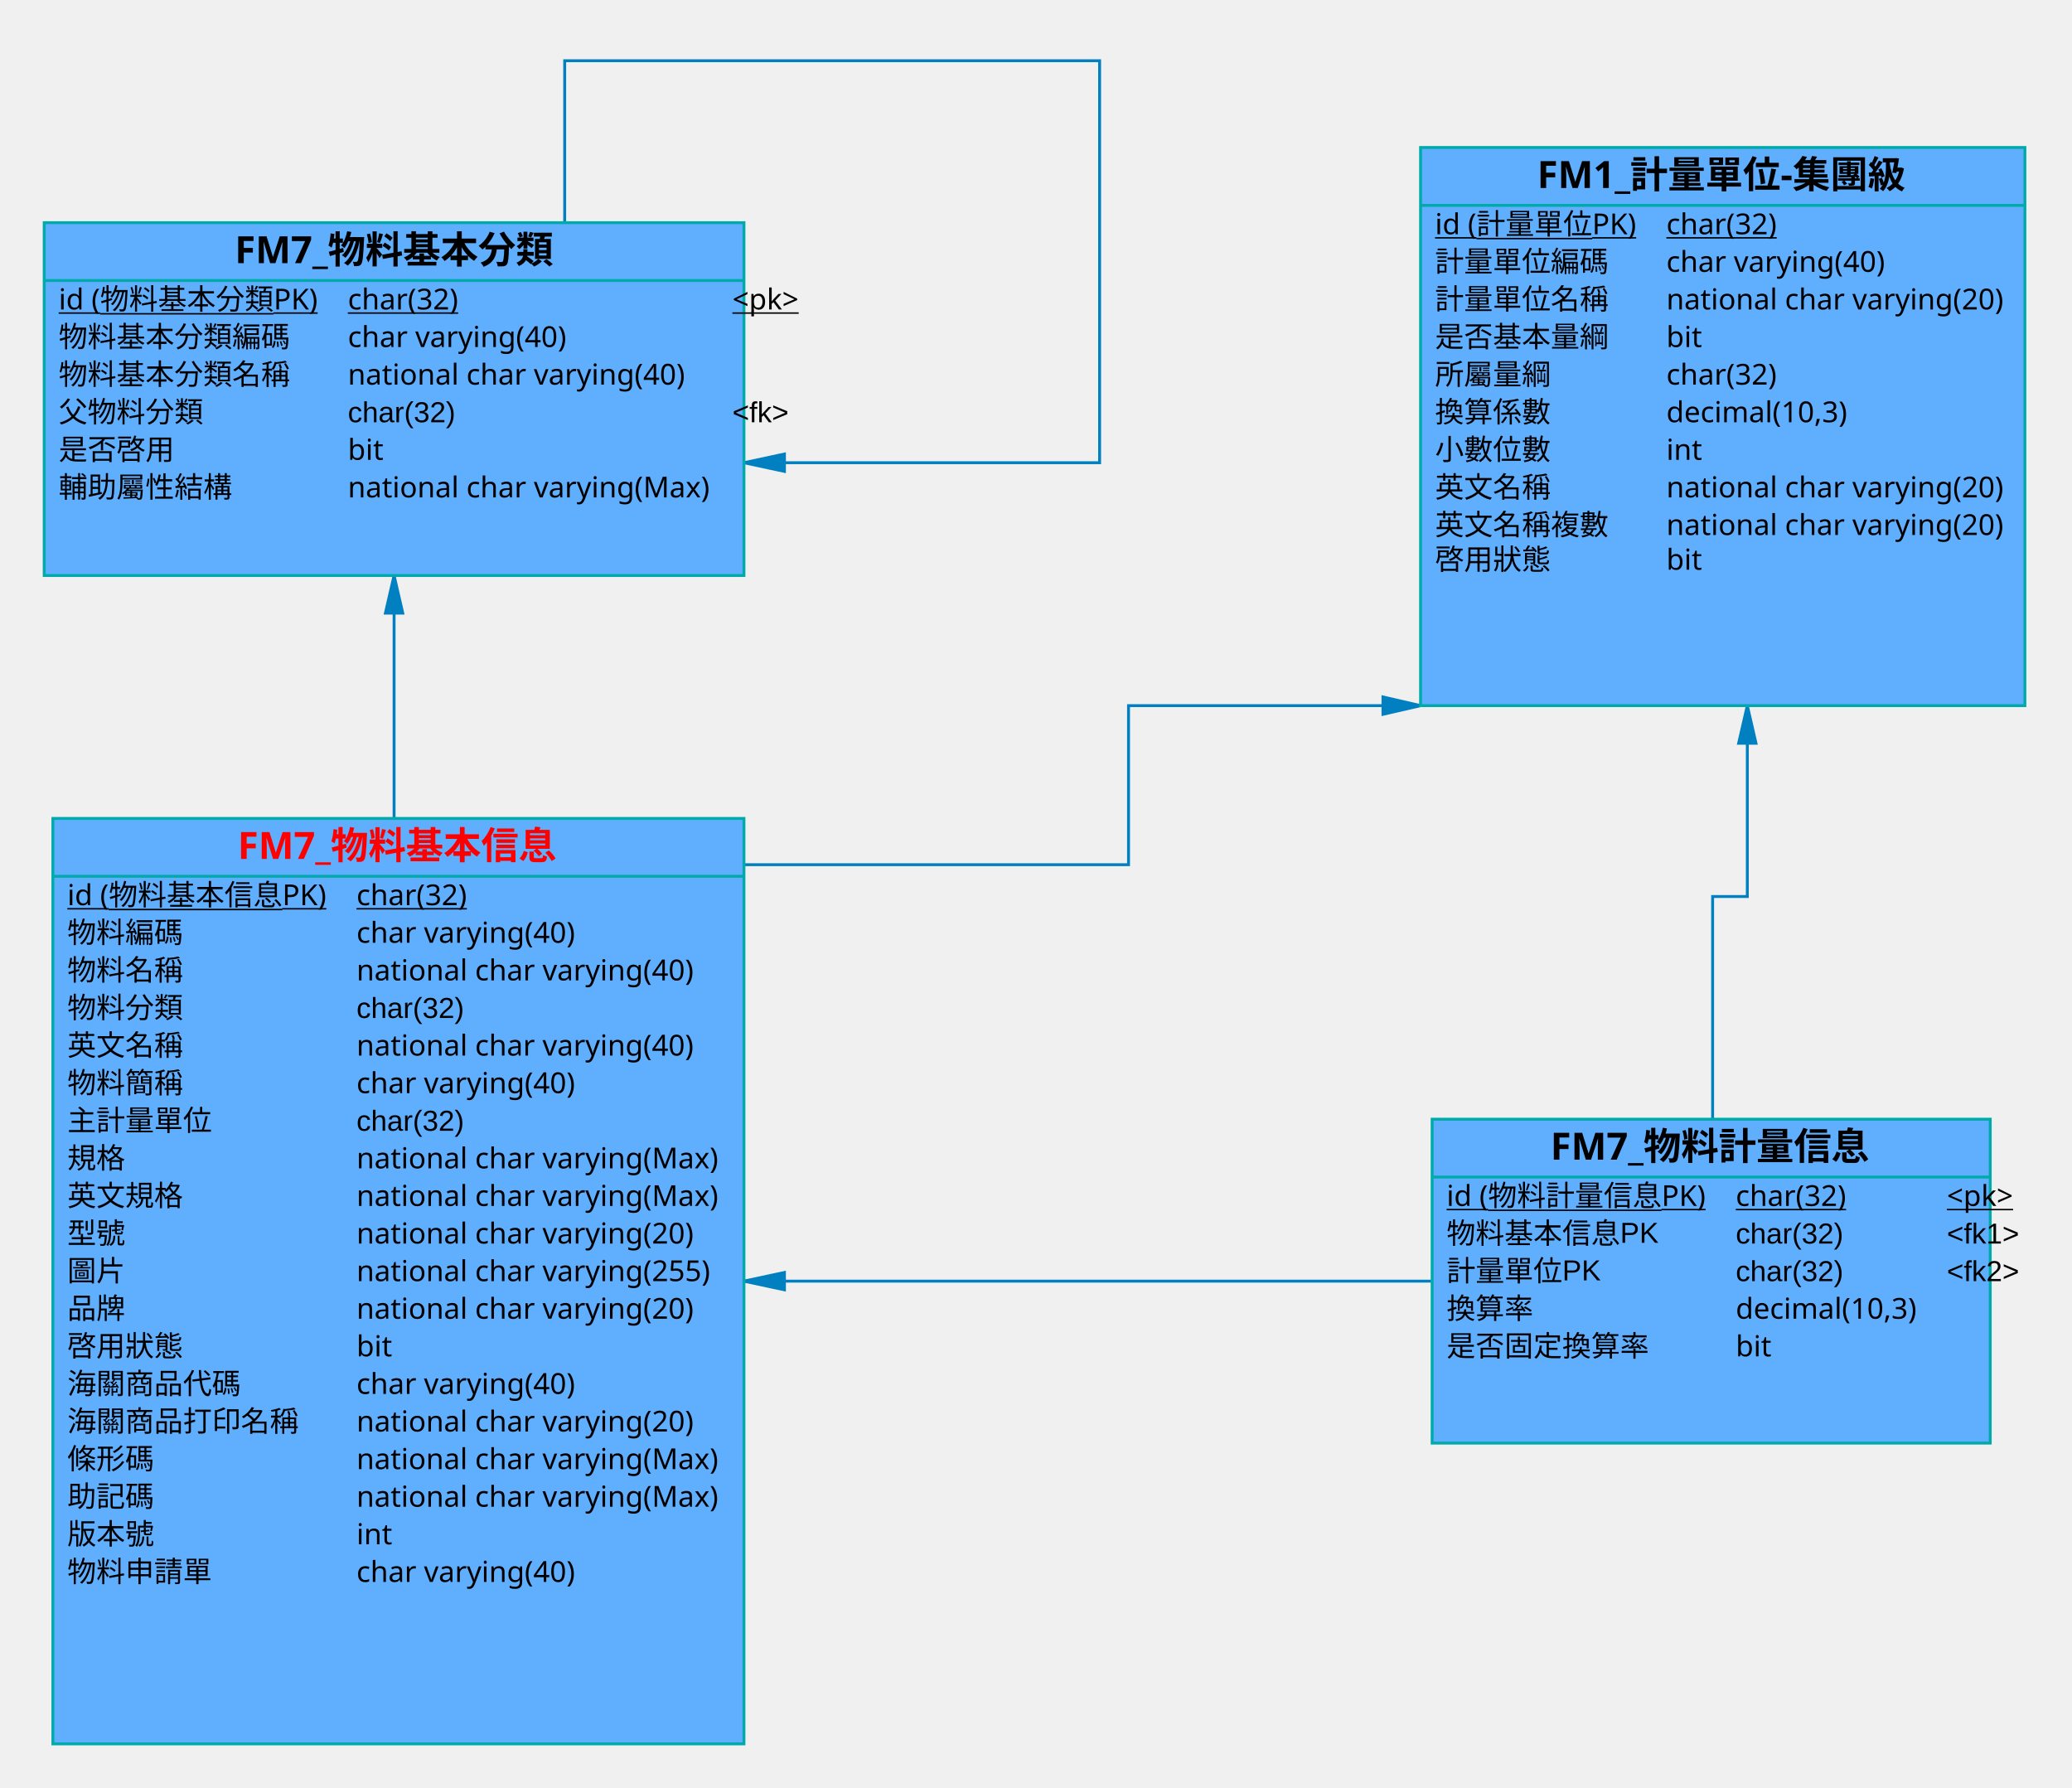
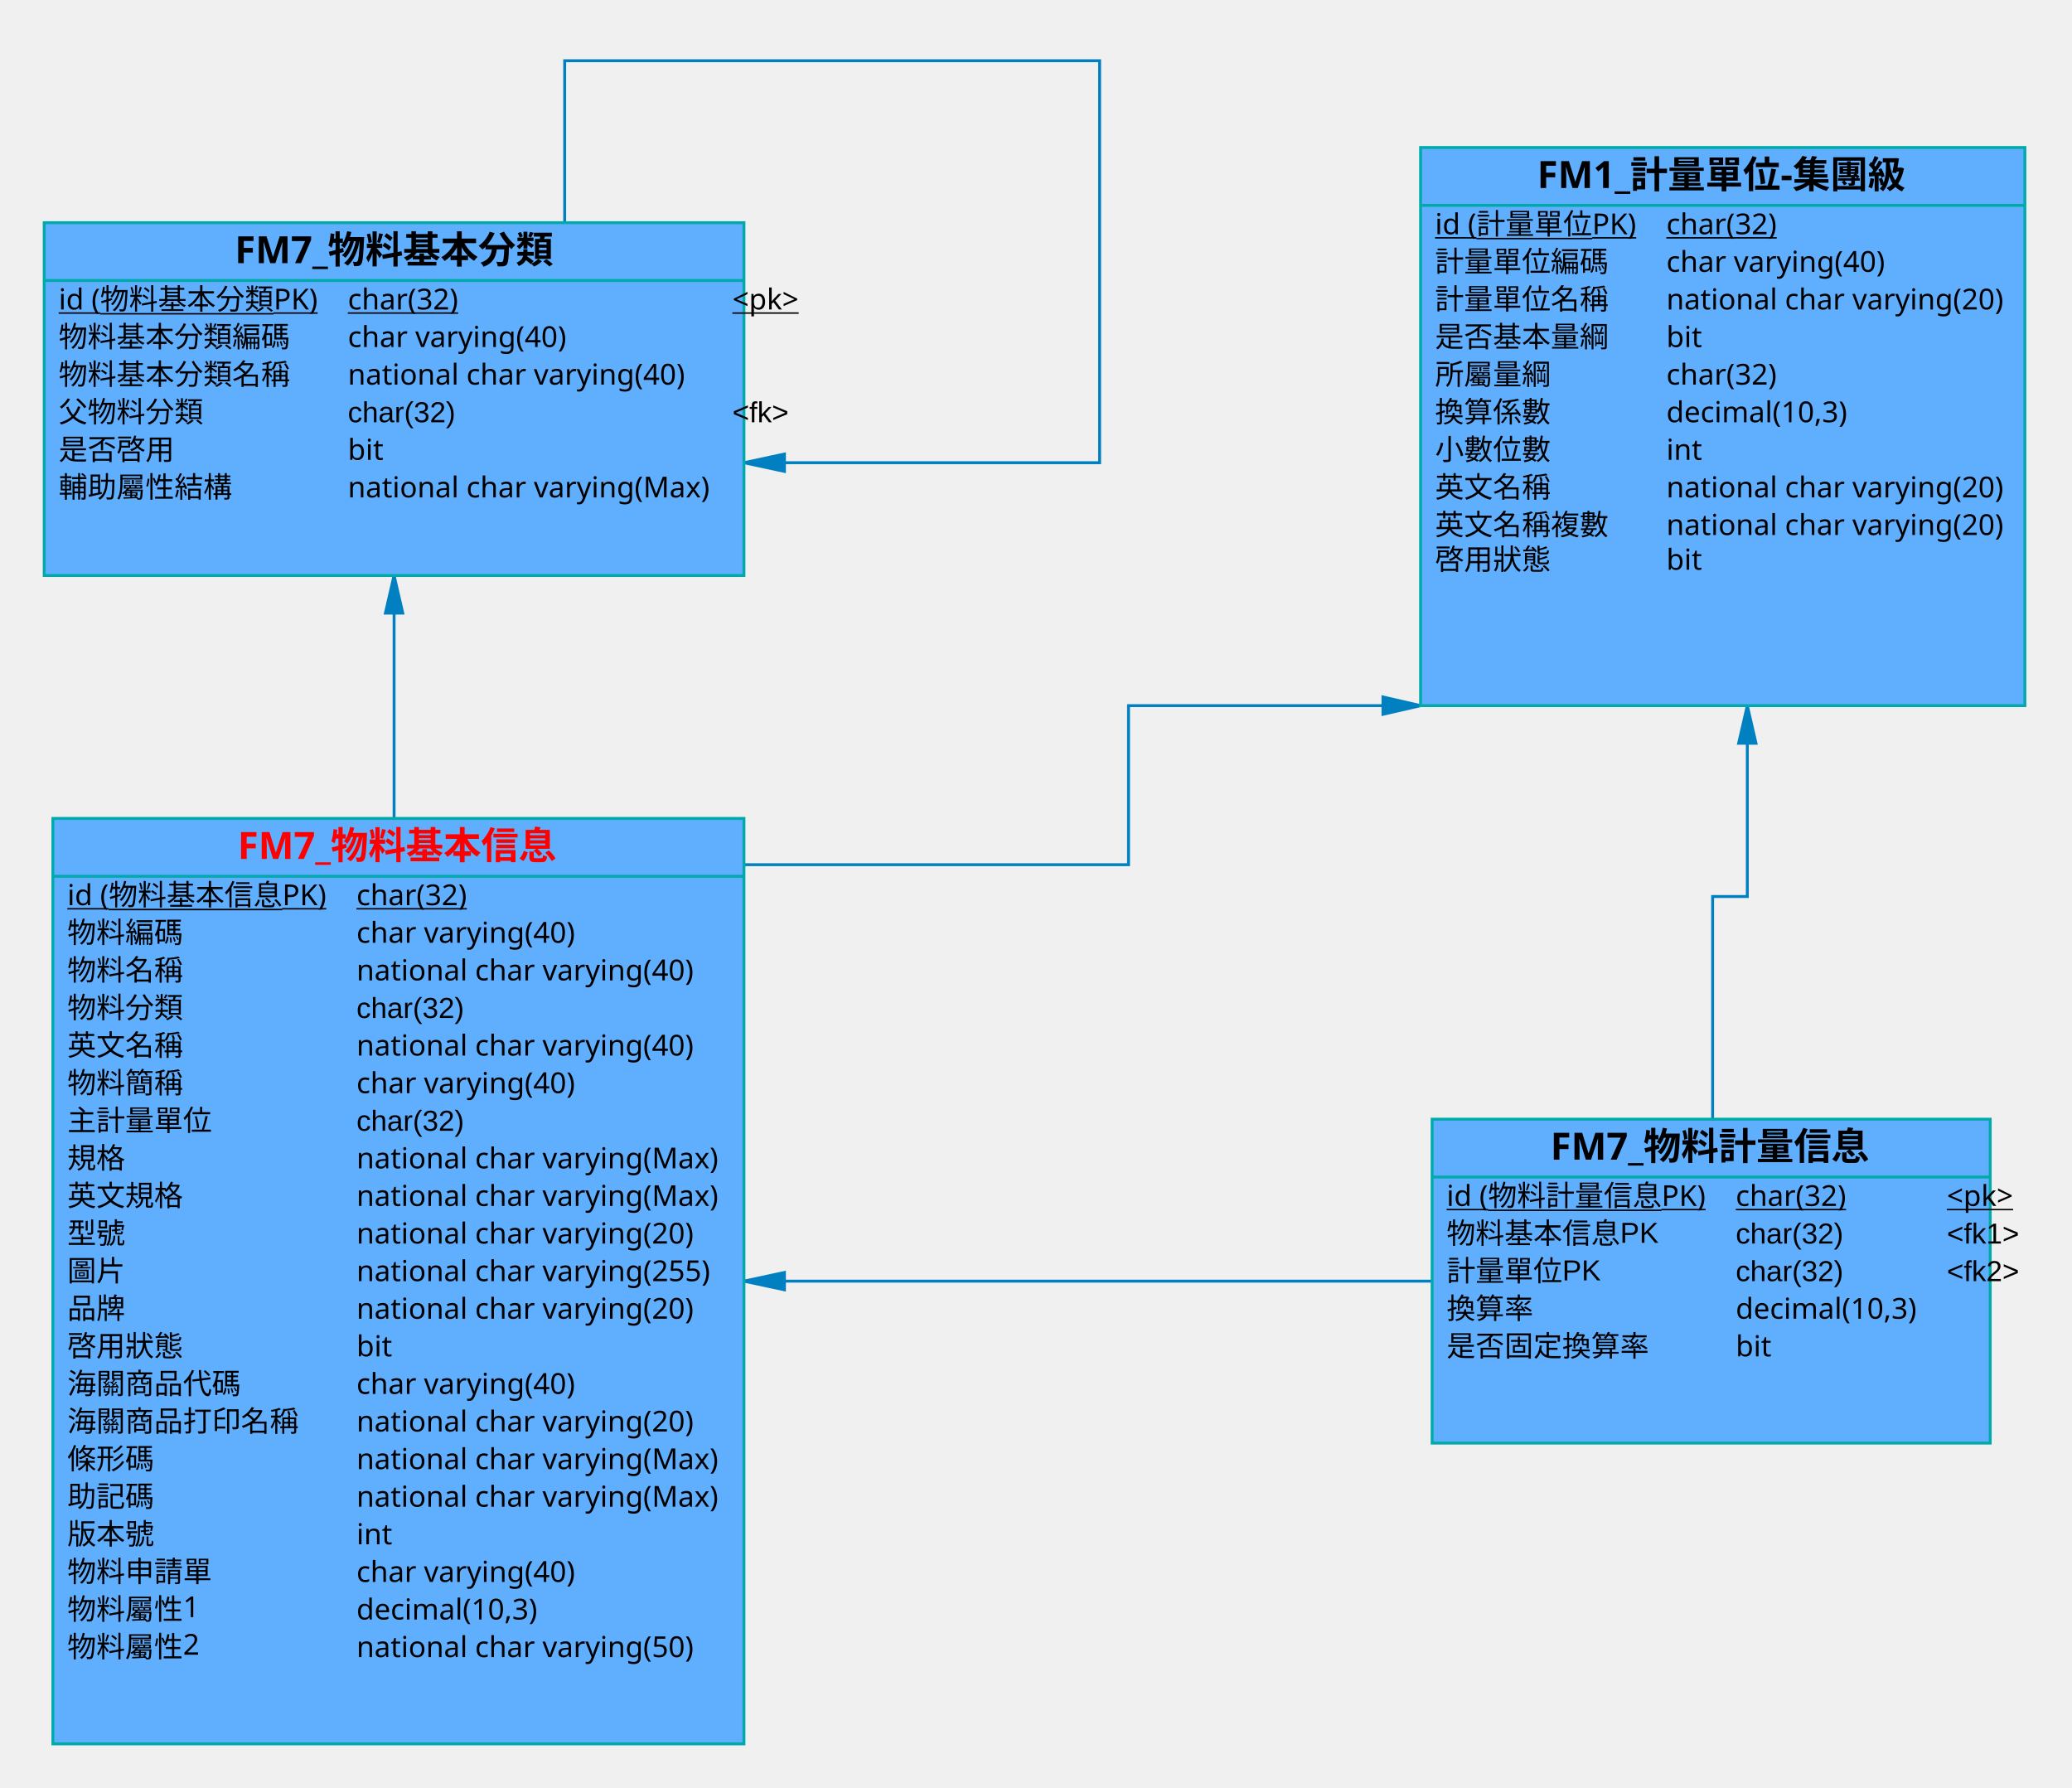
<svg xmlns="http://www.w3.org/2000/svg" xmlns:xlink="http://www.w3.org/1999/xlink" width="189mm" height="163mm" version="1.1" viewBox="0 0 716 618">
  <polyline fill="none" points="495,443 257,443" stroke="#0080c0" stroke-width="1" />
  <polygon fill="#0080c0" points="257,443 271,440 271,446" stroke="#0080c0" stroke-width="1" stroke-linejoin="miter" />
  <polyline fill="none" points="136,283 136,199" stroke="#0080c0" stroke-width="1" />
  <polygon fill="#0080c0" points="136,199 139,212 133,212" stroke="#0080c0" stroke-width="1" stroke-linejoin="miter" />
  <polyline fill="none" points="257,299 390,299 390,244 491,244" stroke="#0080c0" stroke-width="1" />
  <polygon fill="#0080c0" points="491,244 478,247 478,241" stroke="#0080c0" stroke-width="1" stroke-linejoin="miter" />
  <polyline fill="none" points="592,387 592,310 604,310 604,244" stroke="#0080c0" stroke-width="1" />
  <polygon fill="#0080c0" points="604,244 607,257 601,257" stroke="#0080c0" stroke-width="1" stroke-linejoin="miter" />
  <polyline fill="none" points="195,77 195,21 380,21 380,160 257,160" stroke="#0080c0" stroke-width="1" />
  <polygon fill="#0080c0" points="257,160 271,157 271,163" stroke="#0080c0" stroke-width="1" stroke-linejoin="miter" />
  <a target="_parent" xlink:href="Fact46.htm#1655">
    <rect x="18" y="283" fill="#ffffff" width="0" height="0" stroke="none" stroke-width="0" />
    <rect x="18" y="283" fill="#60afff" width="239" height="320" stroke="#00aaaa" stroke-width="1" />
    <text x="137" y="297" fill="#ff0000" font-size="13" font-family="'Arial Unicode MS','微軟雅黑'" font-weight="bold" text-anchor="middle">FM7_物料基本信息</text>
    <line x1="18" x2="257" y1="303" y2="303" stroke="#00aaaa" stroke-width="1" />
    <text x="23" y="313" fill="#000000" font-size="10" font-family="'Arial Unicode MS','微軟雅黑'" text-anchor="start" text-decoration="underline">id (物料基本信息PK)</text>
    <text x="23" y="326" fill="#000000" font-size="10" font-family="'Arial Unicode MS','微軟雅黑'" text-anchor="start">物料編碼</text>
    <text x="23" y="339" fill="#000000" font-size="10" font-family="'Arial Unicode MS','微軟雅黑'" text-anchor="start">物料名稱</text>
    <text x="23" y="352" fill="#000000" font-size="10" font-family="'Arial Unicode MS','Arial'" text-anchor="start">物料分類</text>
    <text x="23" y="365" fill="#000000" font-size="10" font-family="'Arial Unicode MS','微軟雅黑'" text-anchor="start">英文名稱</text>
    <text x="23" y="378" fill="#000000" font-size="10" font-family="'Arial Unicode MS','微軟雅黑'" text-anchor="start">物料簡稱</text>
    <text x="23" y="391" fill="#000000" font-size="10" font-family="'Arial Unicode MS','Arial'" text-anchor="start">主計量單位</text>
    <text x="23" y="404" fill="#000000" font-size="10" font-family="'Arial Unicode MS','微軟雅黑'" text-anchor="start">規格</text>
    <text x="23" y="417" fill="#000000" font-size="10" font-family="'Arial Unicode MS','微軟雅黑'" text-anchor="start">英文規格</text>
    <text x="23" y="430" fill="#000000" font-size="10" font-family="'Arial Unicode MS','微軟雅黑'" text-anchor="start">型號</text>
    <text x="23" y="443" fill="#000000" font-size="10" font-family="'Arial Unicode MS','微軟雅黑'" text-anchor="start">圖片</text>
    <text x="23" y="456" fill="#000000" font-size="10" font-family="'Arial Unicode MS','微軟雅黑'" text-anchor="start">品牌</text>
    <text x="23" y="469" fill="#000000" font-size="10" font-family="'Arial Unicode MS','微軟雅黑'" text-anchor="start">啓用狀態</text>
    <text x="23" y="482" fill="#000000" font-size="10" font-family="'Arial Unicode MS','微軟雅黑'" text-anchor="start">海關商品代碼</text>
    <text x="23" y="495" fill="#000000" font-size="10" font-family="'Arial Unicode MS','微軟雅黑'" text-anchor="start">海關商品打印名稱</text>
    <text x="23" y="508" fill="#000000" font-size="10" font-family="'Arial Unicode MS','微軟雅黑'" text-anchor="start">條形碼</text>
    <text x="23" y="521" fill="#000000" font-size="10" font-family="'Arial Unicode MS','微軟雅黑'" text-anchor="start">助記碼</text>
    <text x="23" y="534" fill="#000000" font-size="10" font-family="'Arial Unicode MS','微軟雅黑'" text-anchor="start">版本號</text>
    <text x="23" y="547" fill="#000000" font-size="10" font-family="'Arial Unicode MS','微軟雅黑'" text-anchor="start">物料申請單</text>
+     <text x="23" y="560" fill="#000000" font-size="10" font-family="'Arial Unicode MS','微軟雅黑'" text-anchor="start">物料屬性1</text>
+     <text x="23" y="573" fill="#000000" font-size="10" font-family="'Arial Unicode MS','微軟雅黑'" text-anchor="start">物料屬性2</text>
    <text x="123" y="313" fill="#000000" font-size="10" font-family="'Arial Unicode MS','微軟雅黑'" text-anchor="start" text-decoration="underline">char(32)</text>
    <text x="123" y="326" fill="#000000" font-size="10" font-family="'Arial Unicode MS','微軟雅黑'" text-anchor="start">char varying(40)</text>
    <text x="123" y="339" fill="#000000" font-size="10" font-family="'Arial Unicode MS','微軟雅黑'" text-anchor="start">national char varying(40)</text>
    <text x="123" y="352" fill="#000000" font-size="10" font-family="'Arial Unicode MS','Arial'" text-anchor="start">char(32)</text>
    <text x="123" y="365" fill="#000000" font-size="10" font-family="'Arial Unicode MS','微軟雅黑'" text-anchor="start">national char varying(40)</text>
    <text x="123" y="378" fill="#000000" font-size="10" font-family="'Arial Unicode MS','微軟雅黑'" text-anchor="start">char varying(40)</text>
    <text x="123" y="391" fill="#000000" font-size="10" font-family="'Arial Unicode MS','Arial'" text-anchor="start">char(32)</text>
    <text x="123" y="404" fill="#000000" font-size="10" font-family="'Arial Unicode MS','微軟雅黑'" text-anchor="start">national char varying(Max)</text>
    <text x="123" y="417" fill="#000000" font-size="10" font-family="'Arial Unicode MS','微軟雅黑'" text-anchor="start">national char varying(Max)</text>
    <text x="123" y="430" fill="#000000" font-size="10" font-family="'Arial Unicode MS','微軟雅黑'" text-anchor="start">national char varying(20)</text>
    <text x="123" y="443" fill="#000000" font-size="10" font-family="'Arial Unicode MS','微軟雅黑'" text-anchor="start">national char varying(255)</text>
    <text x="123" y="456" fill="#000000" font-size="10" font-family="'Arial Unicode MS','微軟雅黑'" text-anchor="start">national char varying(20)</text>
    <text x="123" y="469" fill="#000000" font-size="10" font-family="'Arial Unicode MS','微軟雅黑'" text-anchor="start">bit</text>
    <text x="123" y="482" fill="#000000" font-size="10" font-family="'Arial Unicode MS','微軟雅黑'" text-anchor="start">char varying(40)</text>
    <text x="123" y="495" fill="#000000" font-size="10" font-family="'Arial Unicode MS','微軟雅黑'" text-anchor="start">national char varying(20)</text>
    <text x="123" y="508" fill="#000000" font-size="10" font-family="'Arial Unicode MS','微軟雅黑'" text-anchor="start">national char varying(Max)</text>
    <text x="123" y="521" fill="#000000" font-size="10" font-family="'Arial Unicode MS','微軟雅黑'" text-anchor="start">national char varying(Max)</text>
    <text x="123" y="534" fill="#000000" font-size="10" font-family="'Arial Unicode MS','微軟雅黑'" text-anchor="start">int</text>
    <text x="123" y="547" fill="#000000" font-size="10" font-family="'Arial Unicode MS','微軟雅黑'" text-anchor="start">char varying(40)</text>
+     <text x="123" y="560" fill="#000000" font-size="10" font-family="'Arial Unicode MS','微軟雅黑'" text-anchor="start">decimal(10,3)</text>
+     <text x="123" y="573" fill="#000000" font-size="10" font-family="'Arial Unicode MS','微軟雅黑'" text-anchor="start">national char varying(50)</text>
  </a>
-   <a target="_parent" xlink:href="Fact48.htm#1846">
+   <a target="_parent" xlink:href="Fact48.htm#1858">
    <rect x="495" y="387" fill="#ffffff" width="0" height="0" stroke="none" stroke-width="0" />
    <rect x="495" y="387" fill="#60afff" width="193" height="112" stroke="#00aaaa" stroke-width="1" />
    <text x="591" y="401" fill="#000000" font-size="13" font-family="'Arial Unicode MS','微軟雅黑'" font-weight="bold" text-anchor="middle">FM7_物料計量信息</text>
    <line x1="495" x2="688" y1="407" y2="407" stroke="#00aaaa" stroke-width="1" />
    <text x="500" y="417" fill="#000000" font-size="10" font-family="'Arial Unicode MS','微軟雅黑'" text-anchor="start" text-decoration="underline">id (物料計量信息PK)</text>
    <text x="500" y="430" fill="#000000" font-size="10" font-family="'Arial Unicode MS','Arial'" text-anchor="start">物料基本信息PK</text>
    <text x="500" y="443" fill="#000000" font-size="10" font-family="'Arial Unicode MS','Arial'" text-anchor="start">計量單位PK</text>
    <text x="500" y="456" fill="#000000" font-size="10" font-family="'Arial Unicode MS','微軟雅黑'" text-anchor="start">換算率</text>
    <text x="500" y="469" fill="#000000" font-size="10" font-family="'Arial Unicode MS','微軟雅黑'" text-anchor="start">是否固定換算率</text>
    <text x="600" y="417" fill="#000000" font-size="10" font-family="'Arial Unicode MS','微軟雅黑'" text-anchor="start" text-decoration="underline">char(32)</text>
    <text x="600" y="430" fill="#000000" font-size="10" font-family="'Arial Unicode MS','Arial'" text-anchor="start">char(32)</text>
    <text x="600" y="443" fill="#000000" font-size="10" font-family="'Arial Unicode MS','Arial'" text-anchor="start">char(32)</text>
    <text x="600" y="456" fill="#000000" font-size="10" font-family="'Arial Unicode MS','微軟雅黑'" text-anchor="start">decimal(10,3)</text>
    <text x="600" y="469" fill="#000000" font-size="10" font-family="'Arial Unicode MS','微軟雅黑'" text-anchor="start">bit</text>
    <text x="673" y="417" fill="#000000" font-size="10" font-family="'Arial Unicode MS','微軟雅黑'" text-anchor="start" text-decoration="underline">&lt;pk&gt;</text>
    <text x="673" y="430" fill="#000000" font-size="10" font-family="'Arial Unicode MS','Arial'" text-anchor="start">&lt;fk1&gt;</text>
    <text x="673" y="443" fill="#000000" font-size="10" font-family="'Arial Unicode MS','Arial'" text-anchor="start">&lt;fk2&gt;</text>
  </a>
-   <a target="_parent" xlink:href="Fact47.htm#1790">
+   <a target="_parent" xlink:href="Fact47.htm#1802">
    <rect x="15" y="77" fill="#ffffff" width="0" height="0" stroke="none" stroke-width="0" />
    <rect x="15" y="77" fill="#60afff" width="242" height="122" stroke="#00aaaa" stroke-width="1" />
    <text x="136" y="91" fill="#000000" font-size="13" font-family="'Arial Unicode MS','微軟雅黑'" font-weight="bold" text-anchor="middle">FM7_物料基本分類</text>
    <line x1="15" x2="257" y1="97" y2="97" stroke="#00aaaa" stroke-width="1" />
    <text x="20" y="107" fill="#000000" font-size="10" font-family="'Arial Unicode MS','微軟雅黑'" text-anchor="start" text-decoration="underline">id (物料基本分類PK)</text>
    <text x="20" y="120" fill="#000000" font-size="10" font-family="'Arial Unicode MS','微軟雅黑'" text-anchor="start">物料基本分類編碼</text>
    <text x="20" y="133" fill="#000000" font-size="10" font-family="'Arial Unicode MS','微軟雅黑'" text-anchor="start">物料基本分類名稱</text>
    <text x="20" y="146" fill="#000000" font-size="10" font-family="'Arial Unicode MS','Arial'" text-anchor="start">父物料分類</text>
    <text x="20" y="159" fill="#000000" font-size="10" font-family="'Arial Unicode MS','微軟雅黑'" text-anchor="start">是否啓用</text>
    <text x="20" y="172" fill="#000000" font-size="10" font-family="'Arial Unicode MS','微軟雅黑'" text-anchor="start">輔助屬性結構</text>
    <text x="120" y="107" fill="#000000" font-size="10" font-family="'Arial Unicode MS','微軟雅黑'" text-anchor="start" text-decoration="underline">char(32)</text>
    <text x="120" y="120" fill="#000000" font-size="10" font-family="'Arial Unicode MS','微軟雅黑'" text-anchor="start">char varying(40)</text>
    <text x="120" y="133" fill="#000000" font-size="10" font-family="'Arial Unicode MS','微軟雅黑'" text-anchor="start">national char varying(40)</text>
    <text x="120" y="146" fill="#000000" font-size="10" font-family="'Arial Unicode MS','Arial'" text-anchor="start">char(32)</text>
    <text x="120" y="159" fill="#000000" font-size="10" font-family="'Arial Unicode MS','微軟雅黑'" text-anchor="start">bit</text>
    <text x="120" y="172" fill="#000000" font-size="10" font-family="'Arial Unicode MS','微軟雅黑'" text-anchor="start">national char varying(Max)</text>
    <text x="253" y="107" fill="#000000" font-size="10" font-family="'Arial Unicode MS','微軟雅黑'" text-anchor="start" text-decoration="underline">&lt;pk&gt;</text>
    <text x="253" y="146" fill="#000000" font-size="10" font-family="'Arial Unicode MS','Arial'" text-anchor="start">&lt;fk&gt;</text>
  </a>
  <a target="_parent" xlink:href="Fact31.htm#579">
    <rect x="491" y="51" fill="#ffffff" width="0" height="0" stroke="none" stroke-width="0" />
    <rect x="491" y="51" fill="#60afff" width="209" height="193" stroke="#00aaaa" stroke-width="1" />
    <text x="595" y="65" fill="#000000" font-size="13" font-family="'Arial Unicode MS','微軟雅黑'" font-weight="bold" text-anchor="middle">FM1_計量單位-集團級</text>
    <line x1="491" x2="700" y1="71" y2="71" stroke="#00aaaa" stroke-width="1" />
    <text x="496" y="81" fill="#000000" font-size="10" font-family="'Arial Unicode MS','微軟雅黑'" text-anchor="start" text-decoration="underline">id (計量單位PK)</text>
    <text x="496" y="94" fill="#000000" font-size="10" font-family="'Arial Unicode MS','微軟雅黑'" text-anchor="start">計量單位編碼</text>
    <text x="496" y="107" fill="#000000" font-size="10" font-family="'Arial Unicode MS','微軟雅黑'" text-anchor="start">計量單位名稱</text>
    <text x="496" y="120" fill="#000000" font-size="10" font-family="'Arial Unicode MS','微軟雅黑'" text-anchor="start">是否基本量綱</text>
    <text x="496" y="133" fill="#000000" font-size="10" font-family="'Arial Unicode MS','微軟雅黑'" text-anchor="start">所屬量綱</text>
    <text x="496" y="146" fill="#000000" font-size="10" font-family="'Arial Unicode MS','微軟雅黑'" text-anchor="start">換算係數</text>
    <text x="496" y="159" fill="#000000" font-size="10" font-family="'Arial Unicode MS','微軟雅黑'" text-anchor="start">小數位數</text>
    <text x="496" y="172" fill="#000000" font-size="10" font-family="'Arial Unicode MS','微軟雅黑'" text-anchor="start">英文名稱</text>
    <text x="496" y="185" fill="#000000" font-size="10" font-family="'Arial Unicode MS','微軟雅黑'" text-anchor="start">英文名稱複數</text>
    <text x="496" y="197" fill="#000000" font-size="10" font-family="'Arial Unicode MS','微軟雅黑'" text-anchor="start">啓用狀態</text>
    <text x="576" y="81" fill="#000000" font-size="10" font-family="'Arial Unicode MS','微軟雅黑'" text-anchor="start" text-decoration="underline">char(32)</text>
    <text x="576" y="94" fill="#000000" font-size="10" font-family="'Arial Unicode MS','微軟雅黑'" text-anchor="start">char varying(40)</text>
    <text x="576" y="107" fill="#000000" font-size="10" font-family="'Arial Unicode MS','微軟雅黑'" text-anchor="start">national char varying(20)</text>
    <text x="576" y="120" fill="#000000" font-size="10" font-family="'Arial Unicode MS','微軟雅黑'" text-anchor="start">bit</text>
    <text x="576" y="133" fill="#000000" font-size="10" font-family="'Arial Unicode MS','微軟雅黑'" text-anchor="start">char(32)</text>
    <text x="576" y="146" fill="#000000" font-size="10" font-family="'Arial Unicode MS','微軟雅黑'" text-anchor="start">decimal(10,3)</text>
    <text x="576" y="159" fill="#000000" font-size="10" font-family="'Arial Unicode MS','微軟雅黑'" text-anchor="start">int</text>
    <text x="576" y="172" fill="#000000" font-size="10" font-family="'Arial Unicode MS','微軟雅黑'" text-anchor="start">national char varying(20)</text>
    <text x="576" y="185" fill="#000000" font-size="10" font-family="'Arial Unicode MS','微軟雅黑'" text-anchor="start">national char varying(20)</text>
    <text x="576" y="197" fill="#000000" font-size="10" font-family="'Arial Unicode MS','微軟雅黑'" text-anchor="start">bit</text>
  </a>
</svg>
